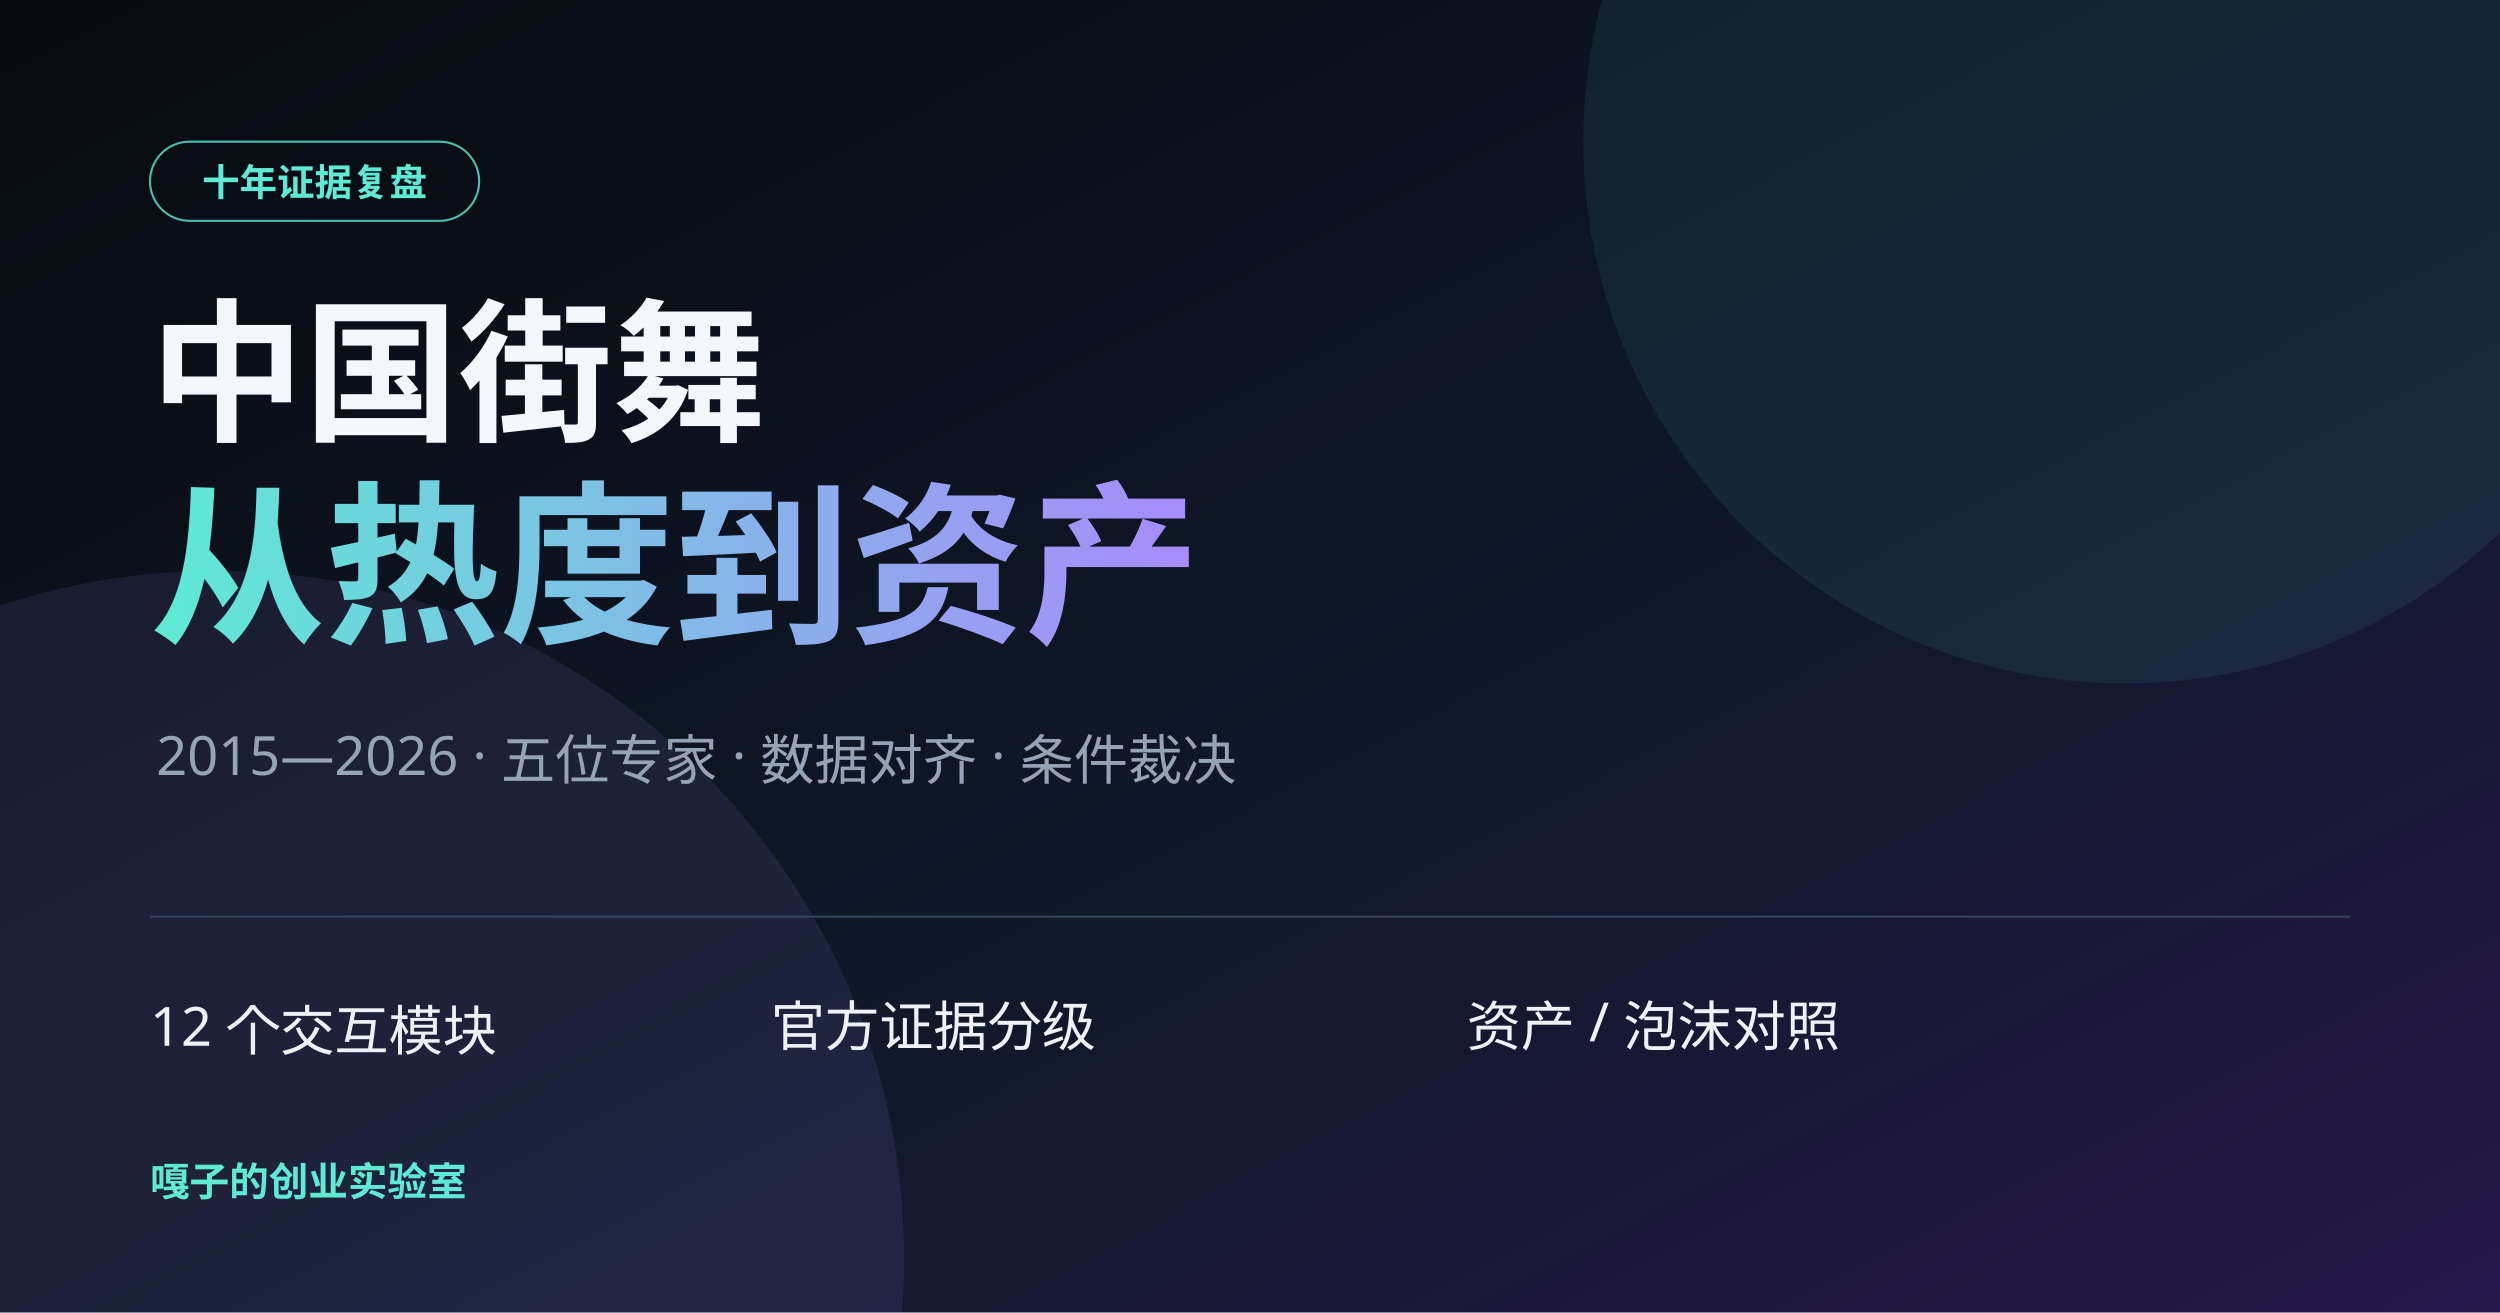
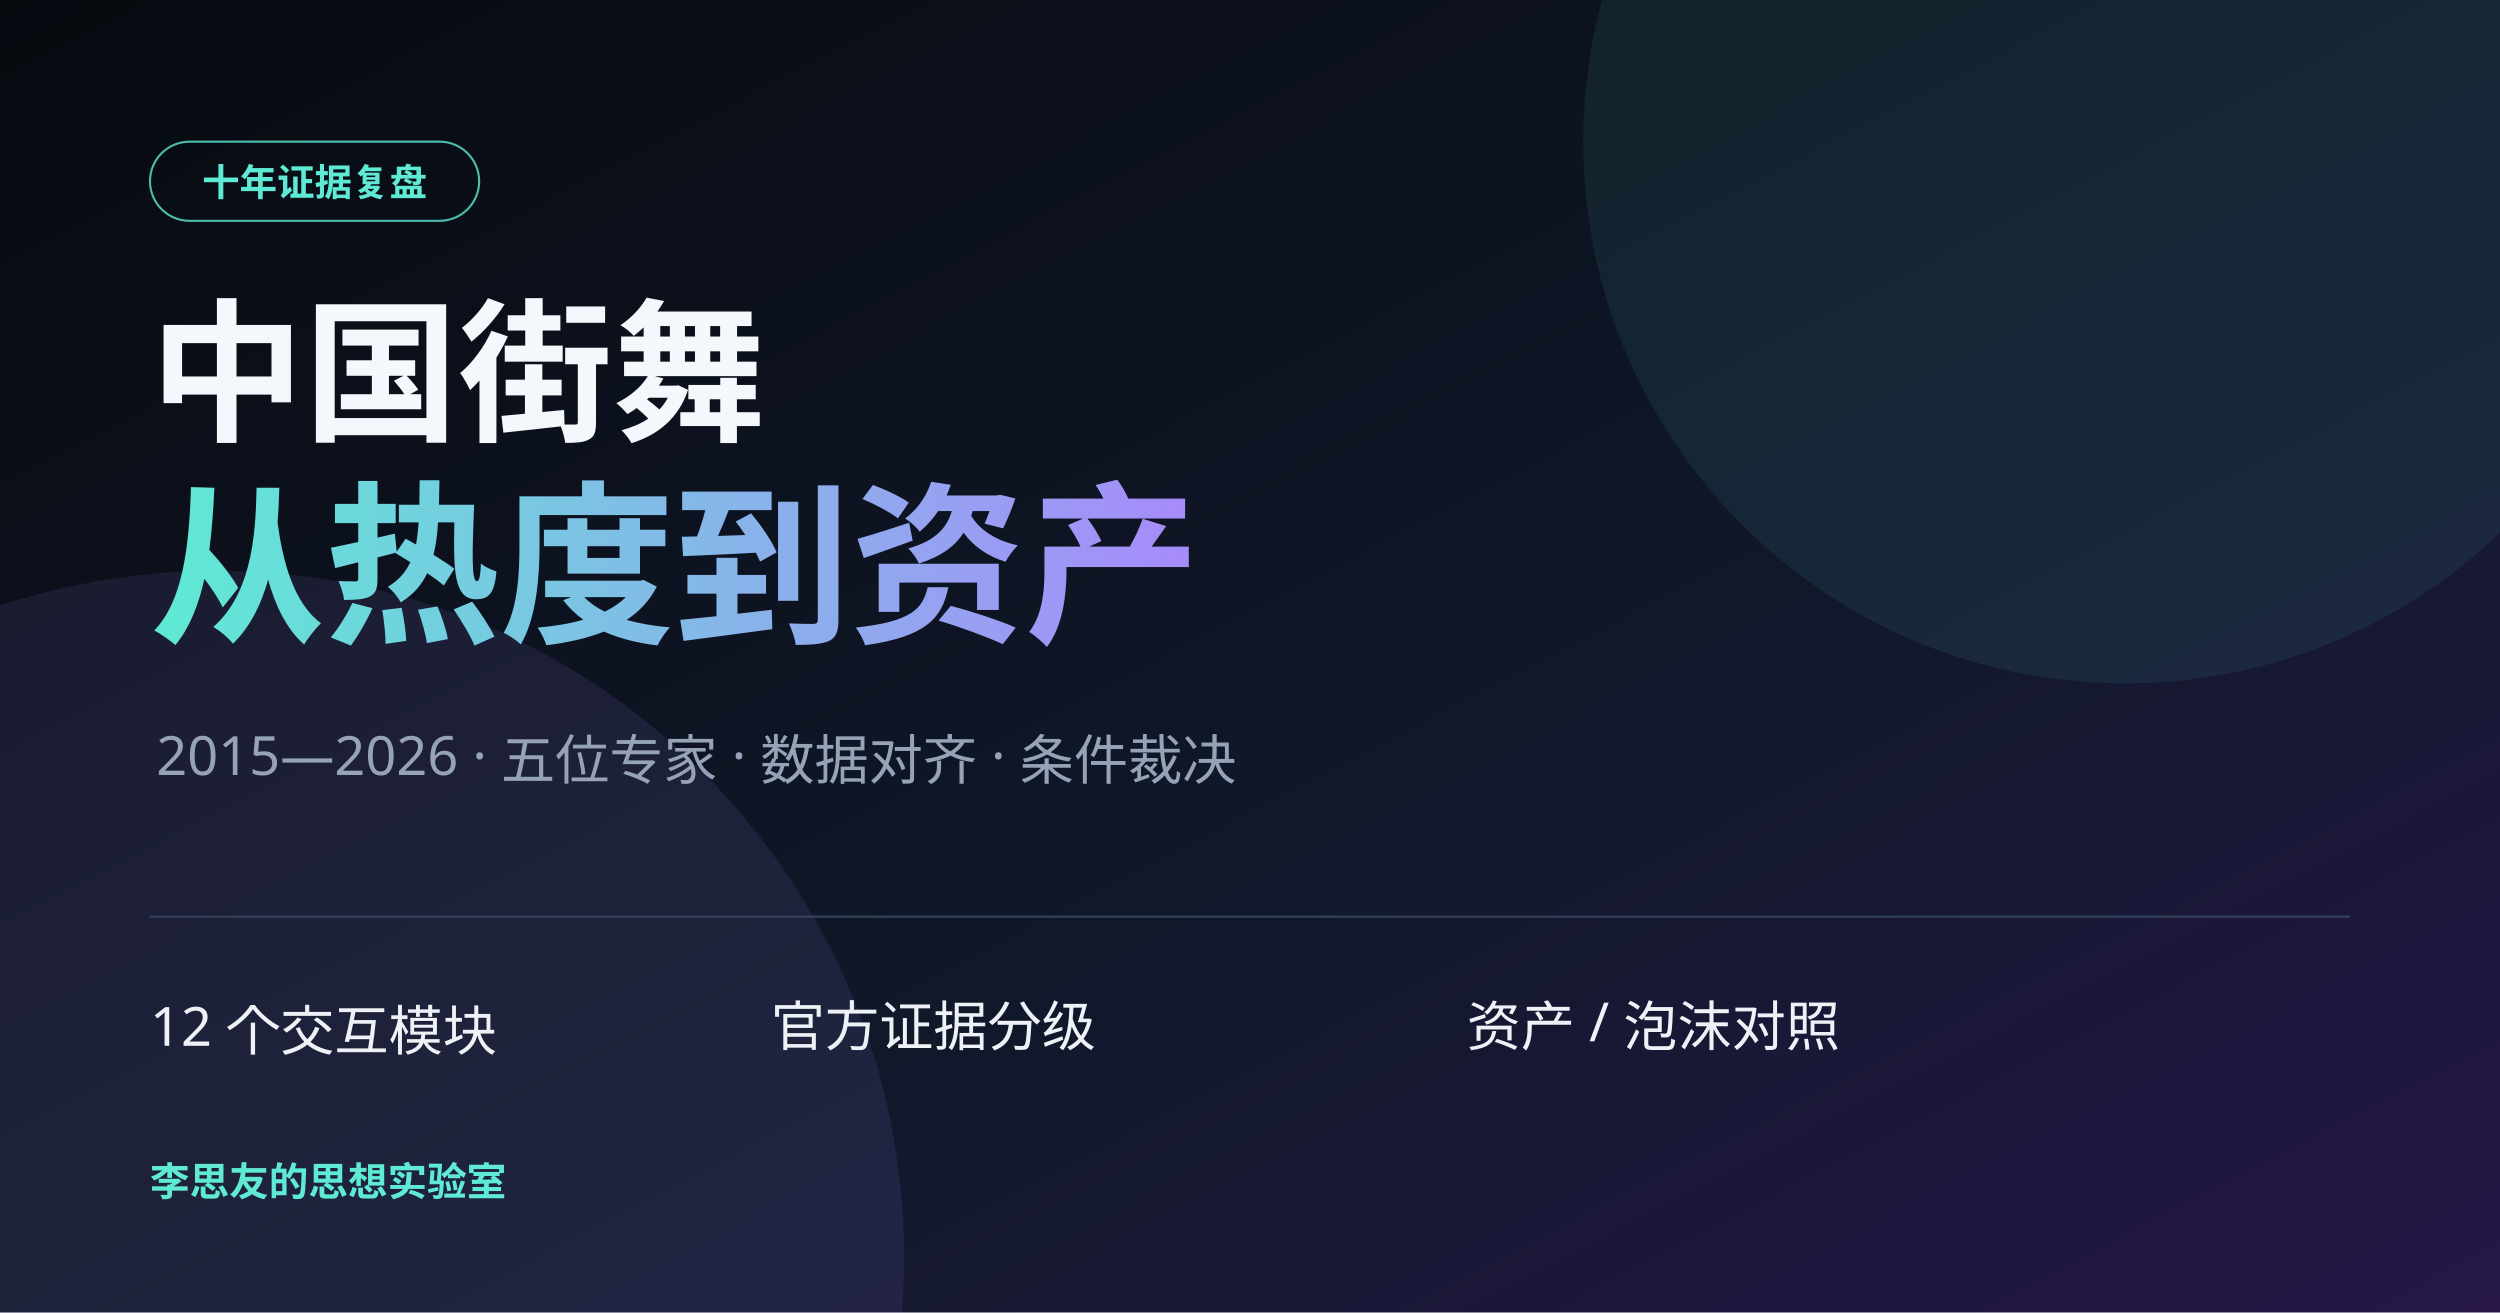
<svg xmlns="http://www.w3.org/2000/svg" width="1200" height="630" viewBox="0 0 1200 630">
  <defs>
    <linearGradient id="bg" x1="0" y1="0" x2="1" y2="1">
      <stop offset="0" stop-color="#070a0f" />
      <stop offset="0.58" stop-color="#10182a" />
      <stop offset="1" stop-color="#261748" />
    </linearGradient>
    <linearGradient id="accent" x1="0" y1="0" x2="1" y2="0">
      <stop offset="0" stop-color="#5eead4" />
      <stop offset="1" stop-color="#a78bfa" />
    </linearGradient>
  </defs>
  <rect width="1200" height="630" fill="url(#bg)" />
  <circle cx="1020" cy="68" r="260" fill="#5eead4" opacity="0.08" />
  <circle cx="104" cy="604" r="330" fill="#a78bfa" opacity="0.1" />
  <rect x="72" y="68" width="158" height="38" rx="19" fill="none" stroke="#5eead4" opacity="0.8" />
  <text x="151" y="94" text-anchor="middle" fill="#5eead4" font-family="PingFang SC, sans-serif" font-size="18" font-weight="700">十年证据复盘</text>
  <text x="72" y="206" fill="#f4f7fb" font-family="PingFang SC, sans-serif" font-size="74" font-weight="750">中国街舞</text>
  <text x="72" y="302" fill="url(#accent)" font-family="PingFang SC, sans-serif" font-size="84" font-weight="800">从热度到资产</text>
  <text x="75" y="372" fill="#96a3b7" font-family="PingFang SC, sans-serif" font-size="26">2015—2026 · 五位专家 · 数据对齐 · 条件裁决</text>
  <line x1="72" y1="440" x2="1128" y2="440" stroke="#34425a" />
  <text x="72" y="502" fill="#eef2f7" font-family="PingFang SC, sans-serif" font-size="26">12 个交互模块</text>
  <text x="370" y="502" fill="#eef2f7" font-family="PingFang SC, sans-serif" font-size="26">官方证据分级</text>
  <text x="704" y="502" fill="#eef2f7" font-family="PingFang SC, sans-serif" font-size="26">资产 / 泡沫对照</text>
-   <text x="72" y="574" fill="#5eead4" font-family="PingFang SC, sans-serif" font-size="19" font-weight="700">嘎子的创业实验室</text>
+   <text x="72" y="574" fill="#5eead4" font-family="PingFang SC, sans-serif" font-size="19" font-weight="700">李思友的思想实验室</text>
</svg>
